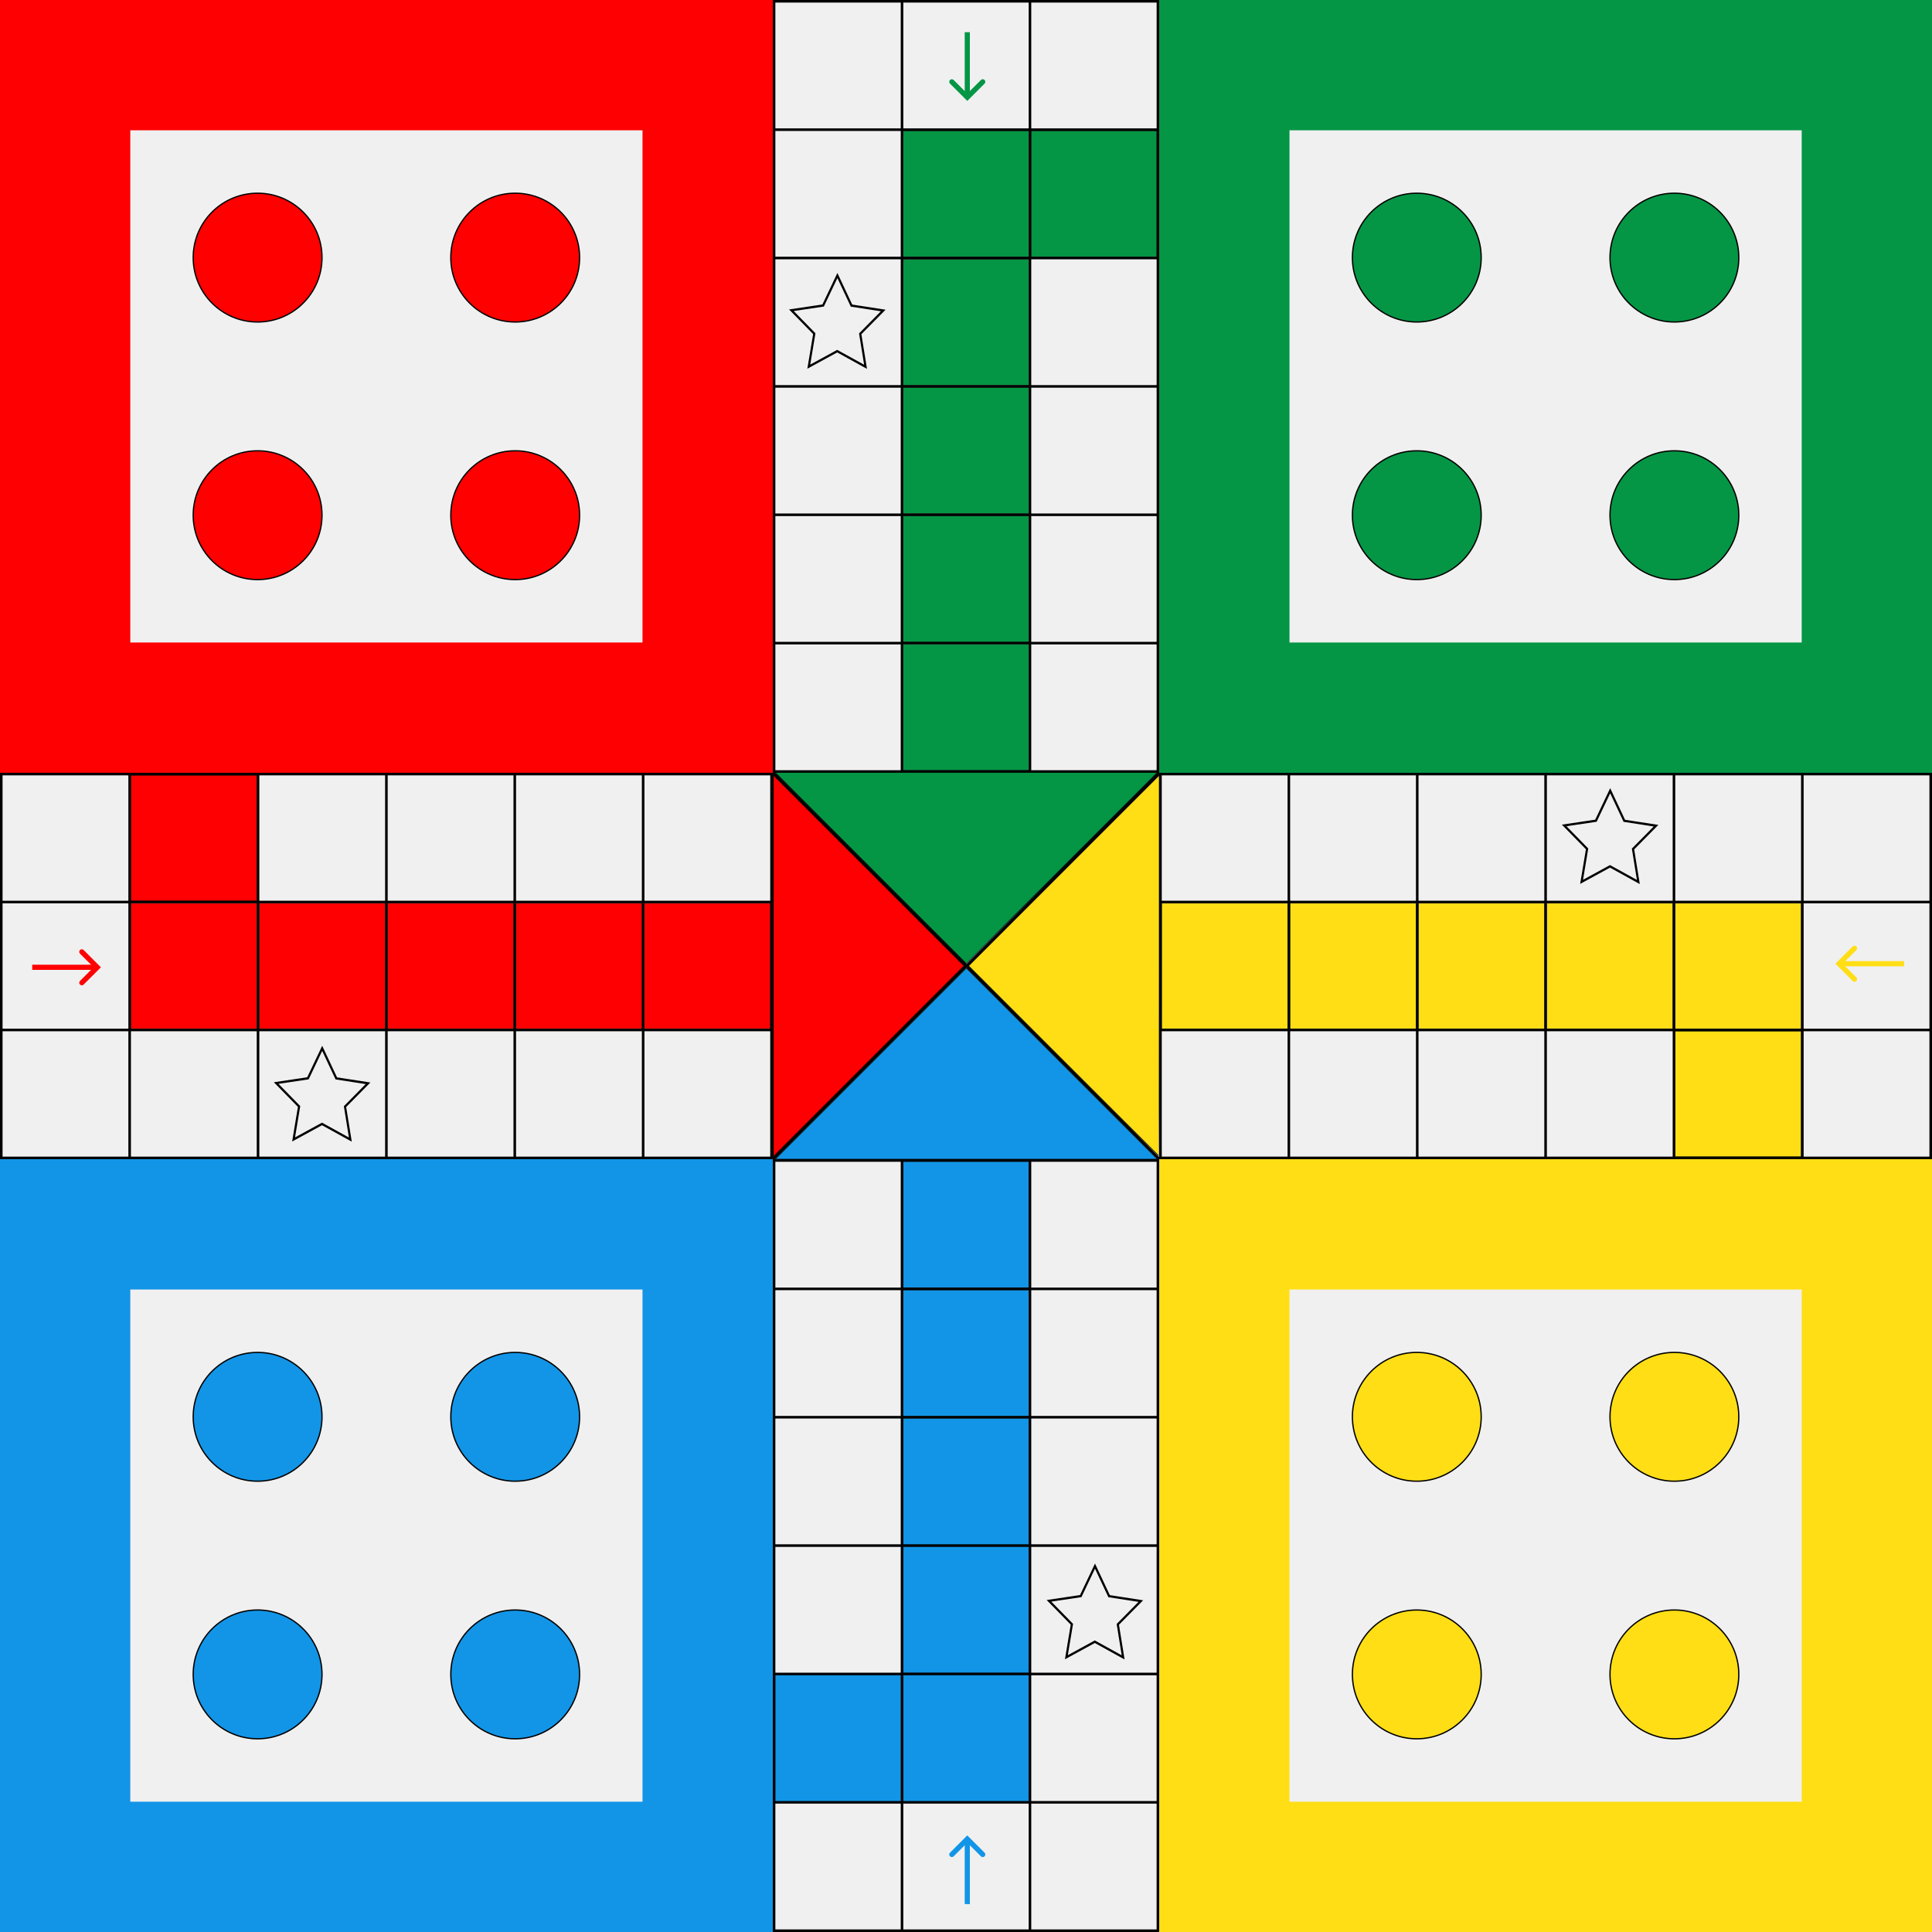
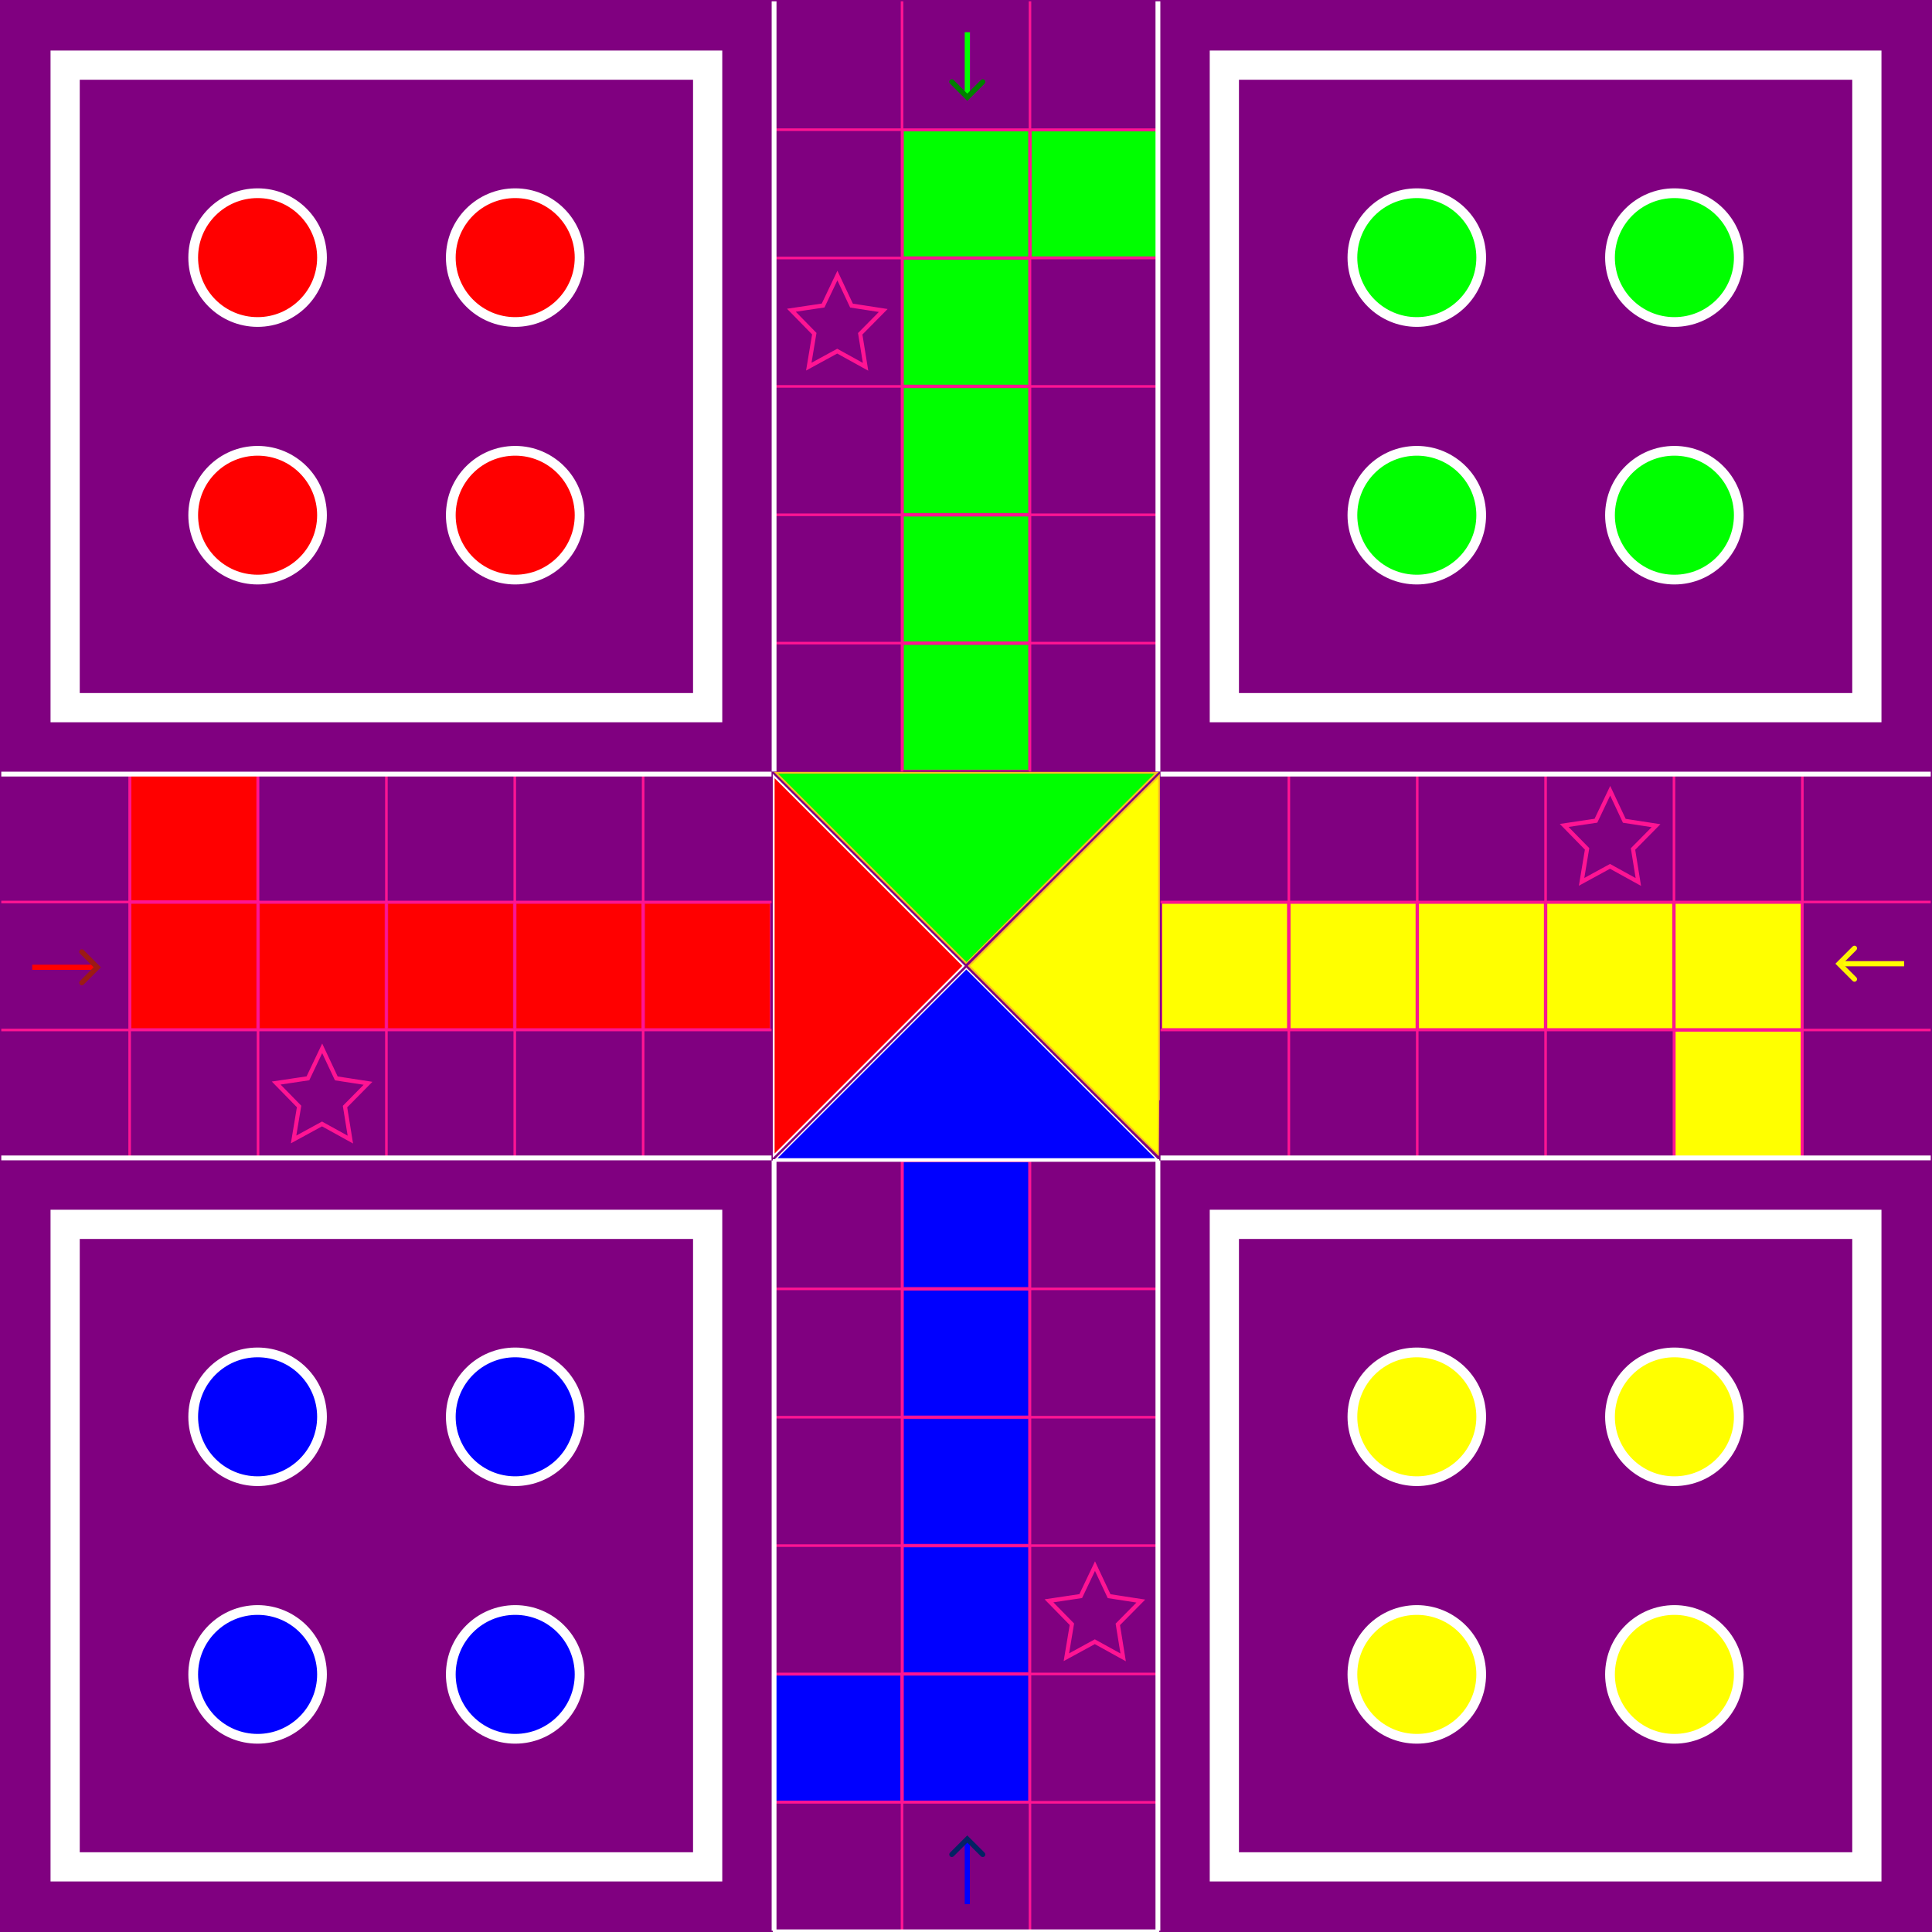
<svg xmlns="http://www.w3.org/2000/svg" viewBox="0 0 396.875 396.875" version="1.1" id="svg1">
  <defs id="defs1" />
  <g id="layer1">
-     <rect style="fill:none;stroke:#ff0002;stroke-width:26.764;stroke-dasharray:none;stroke-opacity:1" id="rect1" width="131.986" height="131.986" x="13.382" y="13.382" />
-     <circle style="fill:#ff0000;fill-opacity:1;stroke:#000000;stroke-width:0.265;stroke-dasharray:none;stroke-opacity:1" id="path6" cx="52.917" cy="52.917" r="13.229" />
-     <circle style="fill:#ff0000;fill-opacity:1;stroke:#000000;stroke-width:0.265;stroke-dasharray:none;stroke-opacity:1" id="circle6" cx="105.833" cy="105.833" r="13.229" />
-     <circle style="fill:#ff0000;fill-opacity:1;stroke:#000000;stroke-width:0.265;stroke-dasharray:none;stroke-opacity:1" id="circle7" cx="52.917" cy="105.833" r="13.229" />
-     <circle style="fill:#ff0000;fill-opacity:1;stroke:#000000;stroke-width:0.265;stroke-dasharray:none;stroke-opacity:1" id="circle8" cx="105.833" cy="52.917" r="13.229" />
-     <rect style="fill:none;stroke:#ffde15;stroke-width:26.764;stroke-dasharray:none;stroke-opacity:1" id="rect39" width="131.986" height="131.986" x="251.507" y="251.507" />
-     <circle style="fill:#ffde15;fill-opacity:1;stroke:#000000;stroke-width:0.265;stroke-dasharray:none;stroke-opacity:1" id="circle39" cx="291.042" cy="291.042" r="13.229" />
-     <circle style="fill:#ffde15;fill-opacity:1;stroke:#000000;stroke-width:0.265;stroke-dasharray:none;stroke-opacity:1" id="circle40" cx="343.958" cy="343.958" r="13.229" />
-     <circle style="fill:#ffde15;fill-opacity:1;stroke:#000000;stroke-width:0.265;stroke-dasharray:none;stroke-opacity:1" id="circle41" cx="291.042" cy="343.958" r="13.229" />
-     <circle style="fill:#ffde15;fill-opacity:1;stroke:#000000;stroke-width:0.265;stroke-dasharray:none;stroke-opacity:1" id="circle42" cx="343.958" cy="291.042" r="13.229" />
-     <rect style="fill:none;stroke:#1295e7;stroke-width:26.764;stroke-dasharray:none;stroke-opacity:1" id="rect42" width="131.986" height="131.986" x="13.382" y="251.507" />
-     <circle style="fill:#1295e7;fill-opacity:1;stroke:#000000;stroke-width:0.265;stroke-dasharray:none;stroke-opacity:1" id="circle43" cx="52.917" cy="291.042" r="13.229" />
-     <circle style="fill:#1295e7;fill-opacity:1;stroke:#000000;stroke-width:0.265;stroke-dasharray:none;stroke-opacity:1" id="circle44" cx="105.833" cy="343.958" r="13.229" />
-     <circle style="fill:#1295e7;fill-opacity:1;stroke:#000000;stroke-width:0.265;stroke-dasharray:none;stroke-opacity:1" id="circle45" cx="52.917" cy="343.958" r="13.229" />
-     <circle style="fill:#1295e7;fill-opacity:1;stroke:#000000;stroke-width:0.265;stroke-dasharray:none;stroke-opacity:1" id="circle46" cx="105.833" cy="291.042" r="13.229" />
-     <rect style="fill:none;stroke:#049645;stroke-width:26.764;stroke-dasharray:none;stroke-opacity:1" id="rect46" width="131.986" height="131.986" x="251.507" y="13.382" />
-     <circle style="fill:#049645;fill-opacity:1;stroke:#000000;stroke-width:0.265;stroke-dasharray:none;stroke-opacity:1" id="circle47" cx="291.042" cy="52.917" r="13.229" />
-     <circle style="fill:#049645;fill-opacity:1;stroke:#000000;stroke-width:0.265;stroke-dasharray:none;stroke-opacity:1" id="circle48" cx="343.958" cy="105.833" r="13.229" />
-     <circle style="fill:#049645;fill-opacity:1;stroke:#000000;stroke-width:0.265;stroke-dasharray:none;stroke-opacity:1" id="circle49" cx="291.042" cy="105.833" r="13.229" />
-     <circle style="fill:#049645;fill-opacity:1;stroke:#000000;stroke-width:0.265;stroke-dasharray:none;stroke-opacity:1" id="circle50" cx="343.958" cy="52.917" r="13.229" />
-     <path style="fill:#1295e7;fill-opacity:1;stroke:#000000;stroke-width:0.5;stroke-dasharray:none;stroke-opacity:1;paint-order:stroke fill markers" d="m 701.438,950.812 v -48.75 H 750 798.562 v 48.75 48.75 H 750 701.438 Z" id="path629" transform="scale(0.2645833)" />
-     <path style="fill:#1295e7;fill-opacity:1;stroke:#000000;stroke-width:0.5;stroke-dasharray:none;stroke-opacity:1;paint-order:stroke fill markers" d="m 701.438,1050.5 v -48.812 H 750 798.562 v 48.812 48.812 H 750 701.438 Z" id="path630" transform="scale(0.2645833)" />
-     <path style="fill:#1295e7;fill-opacity:1;stroke:#000000;stroke-width:0.5;stroke-dasharray:none;stroke-opacity:1;paint-order:stroke fill markers" d="m 701.438,1150.188 v -48.75 H 750 798.562 v 48.75 48.75 H 750 701.438 Z" id="path631" transform="scale(0.2645833)" />
-     <path style="fill:#1295e7;fill-opacity:1;stroke:#000000;stroke-width:0.5;stroke-dasharray:none;stroke-opacity:1;paint-order:stroke fill markers" d="m 701.438,1249.812 v -48.75 H 750 798.562 v 48.75 48.75 H 750 701.438 Z" id="path632" transform="scale(0.2645833)" />
-     <path style="fill:#1295e7;fill-opacity:1;stroke:#000000;stroke-width:0.5;stroke-dasharray:none;stroke-opacity:1;paint-order:stroke fill markers" d="m 701.438,1349.5 v -48.812 H 750 798.562 v 48.812 48.812 H 750 701.438 Z" id="path633" transform="scale(0.2645833)" />
-     <path style="fill:#1295e7;fill-opacity:1;stroke:#000000;stroke-width:0.5;stroke-dasharray:none;stroke-opacity:1;paint-order:stroke fill markers" d="m 602.062,1349.5 v -48.812 h 48.625 48.625 v 48.812 48.812 h -48.625 -48.625 z" id="path634" transform="scale(0.2645833)" />
-     <path style="fill:#ff0002;fill-opacity:1;stroke:#000000;stroke-width:0.5;stroke-dasharray:none;stroke-opacity:1;paint-order:stroke fill markers" d="m 500.438,750 v -48.562 h 48.75 48.75 V 750 798.562 h -48.75 -48.75 z" id="path635" transform="scale(0.2645833)" />
-     <path style="fill:#ff0002;fill-opacity:1;stroke:#000000;stroke-width:0.5;stroke-dasharray:none;stroke-opacity:1;paint-order:stroke fill markers" d="M 400.688,750 V 701.438 H 449.5 498.312 V 750 798.562 H 449.5 400.688 Z" id="path636" transform="scale(0.2645833)" />
-     <path style="fill:#ff0002;fill-opacity:1;stroke:#000000;stroke-width:0.5;stroke-dasharray:none;stroke-opacity:1;paint-order:stroke fill markers" d="m 301.062,750 v -48.562 h 48.75 48.75 V 750 798.562 h -48.75 -48.75 z" id="path637" transform="scale(0.2645833)" />
-     <path style="fill:#ff0002;fill-opacity:1;stroke:#000000;stroke-width:0.5;stroke-dasharray:none;stroke-opacity:1;paint-order:stroke fill markers" d="m 201.438,750 v -48.562 h 48.75 48.75 V 750 798.562 h -48.75 -48.75 z" id="path638" transform="scale(0.2645833)" />
-     <path style="fill:#ff0002;fill-opacity:1;stroke:#000000;stroke-width:0.5;stroke-dasharray:none;stroke-opacity:1;paint-order:stroke fill markers" d="M 101.688,750 V 701.438 H 150.5 199.312 V 750 798.562 H 150.5 101.688 Z" id="path639" transform="scale(0.2645833)" />
-     <path style="fill:#ffde15;fill-opacity:1;stroke:#000000;stroke-width:0.5;stroke-dasharray:none;stroke-opacity:1;paint-order:stroke fill markers" d="m 101.688,650.688 v -48.625 H 150.5 199.312 v 48.625 48.625 H 150.5 101.688 Z" id="path640" transform="scale(0.2645833)" />
-     <path style="fill:#ffde15;fill-opacity:1;stroke:#000000;stroke-width:0.5;stroke-dasharray:none;stroke-opacity:1;paint-order:stroke fill markers" d="m 902.062,750 v -48.562 h 48.75 48.75 V 750 798.562 h -48.75 -48.75 z" id="path641" transform="scale(0.2645833)" />
-     <path style="fill:#ffde15;fill-opacity:1;stroke:#000000;stroke-width:0.5;stroke-dasharray:none;stroke-opacity:1;paint-order:stroke fill markers" d="m 1001.688,750 v -48.562 h 48.812 48.812 V 750 798.562 H 1050.5 1001.688 Z" id="path642" transform="scale(0.2645833)" />
-     <path style="fill:#ffde15;fill-opacity:1;stroke:#000000;stroke-width:0.5;stroke-dasharray:none;stroke-opacity:1;paint-order:stroke fill markers" d="m 1101.438,750 v -48.562 h 48.75 48.75 V 750 798.562 h -48.75 -48.75 z" id="path643" transform="scale(0.2645833)" />
-     <path style="fill:#ffde15;fill-opacity:1;stroke:#000000;stroke-width:0.5;stroke-dasharray:none;stroke-opacity:1;paint-order:stroke fill markers" d="m 1201.062,750 v -48.562 h 48.75 48.75 V 750 798.562 h -48.75 -48.75 z" id="path644" transform="scale(0.2645833)" />
-     <path style="fill:#ffde15;fill-opacity:1;stroke:#000000;stroke-width:0.5;stroke-dasharray:none;stroke-opacity:1;paint-order:stroke fill markers" d="m 1300.688,750 v -48.562 h 48.812 48.812 V 750 798.562 H 1349.5 1300.688 Z" id="path645" transform="scale(0.2645833)" />
-     <path style="fill:#049645;fill-opacity:1;stroke:#000000;stroke-width:0.5;stroke-dasharray:none;stroke-opacity:1;paint-order:stroke fill markers" d="m 1300.688,849.312 v -48.625 h 48.812 48.812 v 48.625 48.625 H 1349.5 1300.688 Z" id="path646" transform="scale(0.2645833)" />
-     <path style="fill:#049645;fill-opacity:1;stroke:#000000;stroke-width:0.5;stroke-dasharray:none;stroke-opacity:1;paint-order:stroke fill markers" d="m 800.688,150.5 v -48.812 h 48.625 48.625 V 150.5 199.312 h -48.625 -48.625 z" id="path647" transform="scale(0.2645833)" />
-     <path style="fill:#049645;fill-opacity:1;stroke:#000000;stroke-width:0.5;stroke-dasharray:none;stroke-opacity:1;paint-order:stroke fill markers" d="M 701.438,150.5 V 101.688 H 750 798.562 V 150.5 199.312 H 750 701.438 Z" id="path648" transform="scale(0.2645833)" />
-     <path style="fill:#049645;fill-opacity:1;stroke:#000000;stroke-width:0.5;stroke-dasharray:none;stroke-opacity:1;paint-order:stroke fill markers" d="m 701.438,250.188 v -48.75 H 750 798.562 v 48.75 48.75 H 750 701.438 Z" id="path649" transform="scale(0.2645833)" />
-     <path style="fill:#049645;fill-opacity:1;stroke:#000000;stroke-width:0.5;stroke-dasharray:none;stroke-opacity:1;paint-order:stroke fill markers" d="m 701.438,349.812 v -48.75 H 750 798.562 v 48.75 48.75 H 750 701.438 Z" id="path651" transform="scale(0.2645833)" />
-     <path style="fill:#049645;fill-opacity:1;stroke:#000000;stroke-width:0.5;stroke-dasharray:none;stroke-opacity:1;paint-order:stroke fill markers" d="M 701.438,449.5 V 400.688 H 750 798.562 V 449.5 498.312 H 750 701.438 Z" id="path652" transform="scale(0.2645833)" />
-     <path style="fill:#049645;fill-opacity:1;stroke:#000000;stroke-width:0.5;stroke-dasharray:none;stroke-opacity:1;paint-order:stroke fill markers" d="m 701.438,549.188 v -48.75 H 750 798.562 v 48.75 48.75 H 750 701.438 Z" id="path653" transform="scale(0.2645833)" />
-     <path style="fill:#ffde15;fill-opacity:1;stroke:#000000;stroke-width:0.5;stroke-dasharray:none;stroke-opacity:1;paint-order:stroke fill markers" d="m 1300.688,849.312 v -48.625 h 48.812 48.812 v 48.625 48.625 H 1349.5 1300.688 Z" id="path654" transform="scale(0.2645833)" />
-     <path style="fill:#ff0002;fill-opacity:1;stroke:#000000;stroke-width:0.5;stroke-dasharray:none;stroke-opacity:1;paint-order:stroke fill markers" d="m 101.688,650.688 v -48.625 H 150.5 199.312 v 48.625 48.625 H 150.5 101.688 Z" id="path655" transform="scale(0.2645833)" />
+     <rect x="0" y="0" width="100%" height="100%" fill="#800080" />
+     <rect style="fill:none;stroke:#ffffff;stroke-width:6" width="131.986" height="131.986" x="13.382" y="13.382" />
+     <circle style="fill:#ff0000;stroke:#ffffff;stroke-width:2" cx="52.917" cy="52.917" r="13.229" />
+     <circle style="fill:#ff0000;stroke:#ffffff;stroke-width:2" cx="105.833" cy="105.833" r="13.229" />
+     <circle style="fill:#ff0000;stroke:#ffffff;stroke-width:2" cx="52.917" cy="105.833" r="13.229" />
+     <circle style="fill:#ff0000;stroke:#ffffff;stroke-width:2" cx="105.833" cy="52.917" r="13.229" />
+     <rect style="fill:none;stroke:#ffffff;stroke-width:6" width="131.986" height="131.986" x="251.507" y="251.507" />
+     <circle style="fill:#ffff00;stroke:#ffffff;stroke-width:2" cx="291.042" cy="291.042" r="13.229" />
+     <circle style="fill:#ffff00;stroke:#ffffff;stroke-width:2" cx="343.958" cy="343.958" r="13.229" />
+     <circle style="fill:#ffff00;stroke:#ffffff;stroke-width:2" cx="291.042" cy="343.958" r="13.229" />
+     <circle style="fill:#ffff00;stroke:#ffffff;stroke-width:2" cx="343.958" cy="291.042" r="13.229" />
+     <rect style="fill:none;stroke:#ffffff;stroke-width:6" width="131.986" height="131.986" x="13.382" y="251.507" />
+     <circle style="fill:#0000ff;stroke:#ffffff;stroke-width:2" cx="52.917" cy="291.042" r="13.229" />
+     <circle style="fill:#0000ff;stroke:#ffffff;stroke-width:2" cx="105.833" cy="343.958" r="13.229" />
+     <circle style="fill:#0000ff;stroke:#ffffff;stroke-width:2" cx="52.917" cy="343.958" r="13.229" />
+     <circle style="fill:#0000ff;stroke:#ffffff;stroke-width:2" cx="105.833" cy="291.042" r="13.229" />
+     <rect style="fill:none;stroke:#ffffff;stroke-width:6" width="131.986" height="131.986" x="251.507" y="13.382" />
+     <circle style="fill:#00ff00;stroke:#ffffff;stroke-width:2" cx="291.042" cy="52.917" r="13.229" />
+     <circle style="fill:#00ff00;stroke:#ffffff;stroke-width:2" cx="343.958" cy="105.833" r="13.229" />
+     <circle style="fill:#00ff00;stroke:#ffffff;stroke-width:2" cx="291.042" cy="105.833" r="13.229" />
+     <circle style="fill:#00ff00;stroke:#ffffff;stroke-width:2" cx="343.958" cy="52.917" r="13.229" />
+     <path style="fill:#0000ff;stroke:#ff1493;stroke-width:0.5" d="m 701.438,950.812 v -48.75 H 750 798.562 v 48.75 48.75 H 750 701.438 Z" transform="scale(0.2645833)" />
+     <path style="fill:#0000ff;stroke:#ff1493;stroke-width:0.5" d="m 701.438,1050.5 v -48.812 H 750 798.562 v 48.812 48.812 H 750 701.438 Z" transform="scale(0.2645833)" />
+     <path style="fill:#0000ff;stroke:#ff1493;stroke-width:0.5" d="m 701.438,1150.188 v -48.75 H 750 798.562 v 48.75 48.75 H 750 701.438 Z" transform="scale(0.2645833)" />
+     <path style="fill:#0000ff;stroke:#ff1493;stroke-width:0.5" d="m 701.438,1249.812 v -48.75 H 750 798.562 v 48.75 48.75 H 750 701.438 Z" transform="scale(0.2645833)" />
+     <path style="fill:#0000ff;stroke:#ff1493;stroke-width:0.5" d="m 701.438,1349.5 v -48.812 H 750 798.562 v 48.812 48.812 H 750 701.438 Z" transform="scale(0.2645833)" />
+     <path style="fill:#0000ff;stroke:#ff1493;stroke-width:0.5" d="m 602.062,1349.5 v -48.812 h 48.625 48.625 v 48.812 48.812 h -48.625 -48.625 z" transform="scale(0.2645833)" />
+     <path style="fill:#ff0000;stroke:#ff1493;stroke-width:0.5" d="m 500.438,750 v -48.562 h 48.75 48.75 V 750 798.562 h -48.75 -48.75 z" transform="scale(0.2645833)" />
+     <path style="fill:#ff0000;stroke:#ff1493;stroke-width:0.5" d="M 400.688,750 V 701.438 H 449.5 498.312 V 750 798.562 H 449.5 400.688 Z" transform="scale(0.2645833)" />
+     <path style="fill:#ff0000;stroke:#ff1493;stroke-width:0.5" d="m 301.062,750 v -48.562 h 48.75 48.75 V 750 798.562 h -48.75 -48.75 z" transform="scale(0.2645833)" />
+     <path style="fill:#ff0000;stroke:#ff1493;stroke-width:0.5" d="m 201.438,750 v -48.562 h 48.75 48.75 V 750 798.562 h -48.75 -48.75 z" transform="scale(0.2645833)" />
+     <path style="fill:#ff0000;stroke:#ff1493;stroke-width:0.5" d="M 101.688,750 V 701.438 H 150.5 199.312 V 750 798.562 H 150.5 101.688 Z" transform="scale(0.2645833)" />
+     <path style="fill:#ffff00;stroke:#ff1493;stroke-width:0.5" d="m 101.688,650.688 v -48.625 H 150.5 199.312 v 48.625 48.625 H 150.5 101.688 Z" transform="scale(0.2645833)" />
+     <path style="fill:#ffff00;stroke:#ff1493;stroke-width:0.5" d="m 902.062,750 v -48.562 h 48.75 48.75 V 750 798.562 h -48.75 -48.75 z" transform="scale(0.2645833)" />
+     <path style="fill:#ffff00;stroke:#ff1493;stroke-width:0.5" d="m 1001.688,750 v -48.562 h 48.812 48.812 V 750 798.562 H 1050.5 1001.688 Z" transform="scale(0.2645833)" />
+     <path style="fill:#ffff00;stroke:#ff1493;stroke-width:0.5" d="m 1101.438,750 v -48.562 h 48.75 48.75 V 750 798.562 h -48.75 -48.75 z" transform="scale(0.2645833)" />
+     <path style="fill:#ffff00;stroke:#ff1493;stroke-width:0.5" d="m 1201.062,750 v -48.562 h 48.75 48.75 V 750 798.562 h -48.75 -48.75 z" transform="scale(0.2645833)" />
+     <path style="fill:#ffff00;stroke:#ff1493;stroke-width:0.5" d="m 1300.688,750 v -48.562 h 48.812 48.812 V 750 798.562 H 1349.5 1300.688 Z" transform="scale(0.2645833)" />
+     <path style="fill:#ffffff;stroke:#ff1493;stroke-width:0.5" d="m 1300.688,849.312 v -48.625 h 48.812 48.812 v 48.625 48.625 H 1349.5 1300.688 Z" transform="scale(0.2645833)" />
+     <path style="fill:#00ff00;stroke:#ff1493;stroke-width:0.5" d="m 800.688,150.5 v -48.812 h 48.625 48.625 V 150.5 199.312 h -48.625 -48.625 z" transform="scale(0.2645833)" />
+     <path style="fill:#00ff00;stroke:#ff1493;stroke-width:0.5" d="M 701.438,150.5 V 101.688 H 750 798.562 V 150.5 199.312 H 750 701.438 Z" transform="scale(0.2645833)" />
+     <path style="fill:#00ff00;stroke:#ff1493;stroke-width:0.5" d="m 701.438,250.188 v -48.75 H 750 798.562 v 48.75 48.75 H 750 701.438 Z" transform="scale(0.2645833)" />
+     <path style="fill:#00ff00;stroke:#ff1493;stroke-width:0.5" d="m 701.438,349.812 v -48.75 H 750 798.562 v 48.75 48.75 H 750 701.438 Z" transform="scale(0.2645833)" />
+     <path style="fill:#00ff00;stroke:#ff1493;stroke-width:0.5" d="m 701.438,449.5 v -48.75 H 750 798.562 v 48.75 48.75 H 750 701.438 Z" transform="scale(0.2645833)" />
+     <path style="fill:#00ff00;stroke:#ff1493;stroke-width:0.5" d="M 701.438,549.188 V 500.438 H 750 798.562 V 549.188 597.938 H 750 701.438 Z" transform="scale(0.2645833)" />
+     <path style="fill:#00ff00;stroke:#ff1493;stroke-width:0.5" d="m 701.438,648.875 v -48.75 H 750 798.562 v 48.75 48.75 H 750 701.438 Z" transform="scale(0.2645833)" />
+     <path style="fill:#ffff00;stroke:#ff1493;stroke-width:0.5" d="m 1300.688,849.312 v -48.625 h 48.812 48.812 v 48.625 48.625 H 1349.5 1300.688 Z" transform="scale(0.2645833)" />
+     <path style="fill:#ff0000;stroke:#ff1493;stroke-width:0.5" d="m 101.688,650.688 v -48.625 H 150.5 199.312 v 48.625 48.625 H 150.5 101.688 Z" transform="scale(0.2645833)" />
+     <path style="fill:#0000ff;stroke:#ffffff;stroke-width:1" d="M 676.375,825.875 750.25,752 824.125,825.875 898,899.75 H 750.25 602.5 Z" transform="scale(0.2645833)" />
+     <path style="fill:#ff0000;stroke:#ffffff;stroke-width:1.414" d="M 600.687,749.887 V 602.456 l 73.715,73.715 73.715,73.715 -73.715,73.715 -73.715,73.715 z" transform="scale(0.2645833)" />
+     <path style="fill:#00ff00;stroke:#fbbf24;stroke-width:1.414" d="M 676.348,673.873 602.458,599.98 H 750.24 898.023 l -73.89,73.893 c -40.64,40.641 -73.891,73.893 -73.893,73.893 -0.001,0 -33.253,-33.252 -73.893,-73.893 z" transform="scale(0.2645833)" />
+     <path style="fill:#ffff00;stroke:#fbbf24;stroke-width:1.414" d="m 825.9,823.425 -73.537,-73.54 73.715,-73.715 73.715,-73.715 v 147.255 c 0,80.99 -0.08,147.255 -0.178,147.255 -0.098,0 -33.27,-33.093 -73.715,-73.54 z" transform="scale(0.2645833)" />
+     <g id="path669">
+       <path style="fill:#0000ff" d="m 198.174,378.045 v 13.1 h 1.057 v -13.1 z" />
+       <path style="fill:#032263;stroke-linecap:round" d="m 198.701,377.031 -3.549,3.549 a 0.529,0.529 0 0 0 0,0.748 0.529,0.529 0 0 0 0.748,0 l 2.801,-2.801 2.801,2.801 a 0.529,0.529 0 0 0 0.75,0 0.529,0.529 0 0 0 0,-0.748 z" />
+     </g>
+     <g id="path670">
+       <path style="fill:#00ff00" d="M 198.174,6.615 V 19.715 h 1.057 V 6.615 Z" />
+       <path style="fill:#008000;stroke-linecap:round" d="m 195.527,16.275 a 0.529,0.529 0 0 0 -0.375,0.156 0.529,0.529 0 0 0 0,0.748 l 3.549,3.549 3.551,-3.549 a 0.529,0.529 0 0 0 0,-0.748 0.529,0.529 0 0 0 -0.75,0 l -2.801,2.801 -2.801,-2.801 a 0.529,0.529 0 0 0 -0.373,-0.156 z" />
+     </g>
+     <g id="path671">
+       <path style="fill:#ff0000" d="m 6.615,198.174 v 1.057 H 19.715 v -1.057 z" />
+       <path style="fill:#9c1a15;stroke-linecap:round" d="m 16.805,194.998 a 0.529,0.529 0 0 0 -0.373,0.154 0.529,0.529 0 0 0 0,0.75 l 2.801,2.801 -2.801,2.801 a 0.529,0.529 0 0 0 0,0.748 0.529,0.529 0 0 0 0.748,0 l 3.549,-3.549 -3.549,-3.551 a 0.529,0.529 0 0 0 -0.375,-0.154 z" />
+     </g>
+     <g id="path672">
+       <path style="fill:#ffff00" d="m 378.045,197.439 v 1.059 h 13.1 v -1.059 z" />
+       <path style="fill:#fff200;stroke-linecap:round" d="m 380.58,194.42 -3.549,3.549 3.549,3.549 a 0.529,0.529 0 0 0 0.748,0 0.529,0.529 0 0 0 0,-0.748 l -2.801,-2.801 2.801,-2.801 a 0.529,0.529 0 0 0 0,-0.748 0.529,0.529 0 0 0 -0.748,0 z" />
+     </g>
+     <path style="fill:none;stroke:#ff1493;stroke-width:2" d="m -100.542,59.796 -13.632,-7.771 -14.13,6.824 3.178,-15.366 -10.857,-11.33 15.596,-1.726 7.42,-13.826 6.461,14.3 15.443,2.785 -11.603,10.563 z" transform="matrix(0.4195662,-0.01382267,0.0132423,0.4379544,272.1124,312.8825)" />
+     <path style="fill:none;stroke:#ff1493;stroke-width:2" d="m -100.542,59.796 -13.632,-7.771 -14.13,6.824 3.178,-15.366 -10.857,-11.33 15.596,-1.726 7.42,-13.826 6.461,14.3 15.443,2.785 -11.603,10.563 z" transform="matrix(0.4195662,-0.01382267,0.0132423,0.4379544,219.1957,47.76998)" />
+     <path style="fill:none;stroke:#ff1493;stroke-width:2" d="m -100.542,59.796 -13.632,-7.771 -14.13,6.824 3.178,-15.366 -10.857,-11.33 15.596,-1.726 7.42,-13.826 6.461,14.3 15.443,2.785 -11.603,10.563 z" transform="matrix(0.4195662,-0.01382267,0.0132423,0.4379544,377.9457,153.6033)" />
+     <path style="fill:none;stroke:#ff1493;stroke-width:2" d="m -100.542,59.796 -13.632,-7.771 -14.13,6.824 3.178,-15.366 -10.857,-11.33 15.596,-1.726 7.42,-13.826 6.461,14.3 15.443,2.785 -11.603,10.563 z" transform="matrix(0.4195662,-0.01382267,0.0132423,0.4379544,113.3624,206.52)" />
+     <g transform="matrix(0,0.9966765,-0.9933543,0,237.8603,238.3887)">
+       <path style="fill:none;stroke:#ff1493;stroke-width:0.529" d="M 26.458,0 V 79.375" />
+       <path style="fill:none;stroke:#ff1493;stroke-width:0.529" d="M 52.917,0 V 79.375" />
+       <path style="fill:none;stroke:#ff1493;stroke-width:0.529" d="M 79.375,0 V 79.375" />
+       <path style="fill:none;stroke:#ff1493;stroke-width:0.529" d="M 105.833,0 V 79.375" />
+       <path style="fill:none;stroke:#ff1493;stroke-width:0.529" d="M 132.292,0 V 79.375" />
+       <path style="fill:#ff1493;stroke:#ff1493;stroke-width:0.529" d="M 0,26.458 H 158.75" />
+       <path style="fill:#ff1493;stroke:#ff1493;stroke-width:0.529" d="M 0,52.917 H 158.75" />
+       <path style="fill:none;stroke:#ffffff;stroke-width:1" d="M 0,0 H 158.75" />
+       <path style="fill:none;stroke:#ffffff;stroke-width:1" d="M 0,79.375 H 158.75" />
+     </g>
+     <g transform="rotate(180 198.4375 198.4375) matrix(0,0.9966765,-0.9933543,0,237.8603,238.3887)">
+       <path style="fill:none;stroke:#ff1493;stroke-width:0.529" d="M 26.458,0 V 79.375" />
+       <path style="fill:none;stroke:#ff1493;stroke-width:0.529" d="M 52.917,0 V 79.375" />
+       <path style="fill:none;stroke:#ff1493;stroke-width:0.529" d="M 79.375,0 V 79.375" />
+       <path style="fill:none;stroke:#ff1493;stroke-width:0.529" d="M 105.833,0 V 79.375" />
+       <path style="fill:none;stroke:#ff1493;stroke-width:0.529" d="M 132.292,0 V 79.375" />
+       <path style="fill:#ff1493;stroke:#ff1493;stroke-width:0.529" d="M 0,26.458 H 158.75" />
+       <path style="fill:#ff1493;stroke:#ff1493;stroke-width:0.529" d="M 0,52.917 H 158.75" />
+       <path style="fill:none;stroke:#ffffff;stroke-width:1" d="M 0,0 H 158.75" />
+       <path style="fill:none;stroke:#ffffff;stroke-width:1" d="M 0,79.375 H 158.75" />
+     </g>
+     <g transform="rotate(90 198.4375 198.4375) matrix(0,0.9966765,-0.9933543,0,237.8603,238.3887)">
+       <path style="fill:none;stroke:#ff1493;stroke-width:0.529" d="M 26.458,0 V 79.375" />
+       <path style="fill:none;stroke:#ff1493;stroke-width:0.529" d="M 52.917,0 V 79.375" />
+       <path style="fill:none;stroke:#ff1493;stroke-width:0.529" d="M 79.375,0 V 79.375" />
+       <path style="fill:none;stroke:#ff1493;stroke-width:0.529" d="M 105.833,0 V 79.375" />
+       <path style="fill:none;stroke:#ff1493;stroke-width:0.529" d="M 132.292,0 V 79.375" />
+       <path style="fill:#ff1493;stroke:#ff1493;stroke-width:0.529" d="M 0,26.458 H 158.75" />
+       <path style="fill:#ff1493;stroke:#ff1493;stroke-width:0.529" d="M 0,52.917 H 158.75" />
+       <path style="fill:none;stroke:#ffffff;stroke-width:1" d="M 0,0 H 158.75" />
+       <path style="fill:none;stroke:#ffffff;stroke-width:1" d="M 0,79.375 H 158.75" />
+     </g>
+     <g transform="rotate(270 198.4375 198.4375) matrix(0,0.9966765,-0.9933543,0,237.8603,238.3887)">
+       <path style="fill:none;stroke:#ff1493;stroke-width:0.529" d="M 26.458,0 V 79.375" />
+       <path style="fill:none;stroke:#ff1493;stroke-width:0.529" d="M 52.917,0 V 79.375" />
+       <path style="fill:none;stroke:#ff1493;stroke-width:0.529" d="M 79.375,0 V 79.375" />
+       <path style="fill:none;stroke:#ff1493;stroke-width:0.529" d="M 105.833,0 V 79.375" />
+       <path style="fill:none;stroke:#ff1493;stroke-width:0.529" d="M 132.292,0 V 79.375" />
+       <path style="fill:#ff1493;stroke:#ff1493;stroke-width:0.529" d="M 0,26.458 H 158.75" />
+       <path style="fill:#ff1493;stroke:#ff1493;stroke-width:0.529" d="M 0,52.917 H 158.75" />
+       <path style="fill:none;stroke:#ffffff;stroke-width:1" d="M 0,0 H 158.75" />
+       <path style="fill:none;stroke:#ffffff;stroke-width:1" d="M 0,79.375 H 158.75" />
+     </g>
+     <rect x="238.389" y="-237.86" width="158.222" height="78.847" style="fill:none;stroke:#ffffff;stroke-width:0.527" transform="rotate(90)" />
  </g>
-   <g id="g516" transform="matrix(0.9966777,0,0,0.9933555,-127.2303,635.1738)">
-     <g transform="translate(127.919,-479.346)" id="g515">
-       <g id="g500">
-         <path style="fill:none;stroke:#000000;stroke-width:0.529" d="M 26.458,0 V 79.375" id="path496" />
-         <path style="fill:none;stroke:#000000;stroke-width:0.529" d="M 52.917,0 V 79.375" id="path497" />
-         <path style="fill:none;stroke:#000000;stroke-width:0.529" d="M 79.375,0 V 79.375" id="path498" />
-         <path style="fill:none;stroke:#000000;stroke-width:0.529" d="M 105.833,0 V 79.375" id="path499" />
-         <path style="fill:none;stroke:#000000;stroke-width:0.529" d="M 132.292,0 V 79.375" id="path500" />
-       </g>
-       <g id="g502">
-         <path style="fill:none;stroke:#000000;stroke-width:0.529" d="M 0,26.458 H 158.75" id="path501" />
-         <path style="fill:none;stroke:#000000;stroke-width:0.529" d="M 0,52.917 H 158.75" id="path502" />
-       </g>
-       <g id="g514">
-         <path style="fill:none;stroke:#000000;stroke-width:0" d="M 0,5.292 H 158.75" id="path503" />
-         <path style="fill:none;stroke:#000000;stroke-width:0" d="M 0,10.583 H 158.75" id="path504" />
-         <path style="fill:none;stroke:#000000;stroke-width:0" d="M 0,15.875 H 158.75" id="path505" />
-         <path style="fill:none;stroke:#000000;stroke-width:0" d="M 0,21.167 H 158.75" id="path506" />
-         <path style="fill:none;stroke:#000000;stroke-width:0" d="M 0,31.75 H 158.75" id="path507" />
-         <path style="fill:none;stroke:#000000;stroke-width:0" d="M 0,37.042 H 158.75" id="path508" />
-         <path style="fill:none;stroke:#000000;stroke-width:0" d="M 0,42.333 H 158.75" id="path509" />
-         <path style="fill:none;stroke:#000000;stroke-width:0" d="M 0,47.625 H 158.75" id="path510" />
-         <path style="fill:none;stroke:#000000;stroke-width:0" d="M 0,58.208 H 158.75" id="path511" />
-         <path style="fill:none;stroke:#000000;stroke-width:0" d="M 0,63.5 H 158.75" id="path512" />
-         <path style="fill:none;stroke:#000000;stroke-width:0" d="M 0,68.792 H 158.75" id="path513" />
-         <path style="fill:none;stroke:#000000;stroke-width:0" d="M 0,74.083 H 158.75" id="path514" />
-       </g>
-       <rect x="0" y="0" width="158.75" height="79.375" style="fill:none;stroke:#000000;stroke-width:0.529" id="rect514" />
-     </g>
-   </g>
-   <g id="g536" transform="matrix(0.9966777,0,0,0.9933555,110.8947,635.1738)">
-     <g transform="translate(127.919,-479.346)" id="g535">
-       <g id="g520">
-         <path style="fill:none;stroke:#000000;stroke-width:0.529" d="M 26.458,0 V 79.375" id="path516" />
-         <path style="fill:none;stroke:#000000;stroke-width:0.529" d="M 52.917,0 V 79.375" id="path517" />
-         <path style="fill:none;stroke:#000000;stroke-width:0.529" d="M 79.375,0 V 79.375" id="path518" />
-         <path style="fill:none;stroke:#000000;stroke-width:0.529" d="M 105.833,0 V 79.375" id="path519" />
-         <path style="fill:none;stroke:#000000;stroke-width:0.529" d="M 132.292,0 V 79.375" id="path520" />
-       </g>
-       <g id="g522">
-         <path style="fill:none;stroke:#000000;stroke-width:0.529" d="M 0,26.458 H 158.75" id="path521" />
-         <path style="fill:none;stroke:#000000;stroke-width:0.529" d="M 0,52.917 H 158.75" id="path522" />
-       </g>
-       <g id="g534">
-         <path style="fill:none;stroke:#000000;stroke-width:0" d="M 0,5.292 H 158.75" id="path523" />
-         <path style="fill:none;stroke:#000000;stroke-width:0" d="M 0,10.583 H 158.75" id="path524" />
-         <path style="fill:none;stroke:#000000;stroke-width:0" d="M 0,15.875 H 158.75" id="path525" />
-         <path style="fill:none;stroke:#000000;stroke-width:0" d="M 0,21.167 H 158.75" id="path526" />
-         <path style="fill:none;stroke:#000000;stroke-width:0" d="M 0,31.75 H 158.75" id="path527" />
-         <path style="fill:none;stroke:#000000;stroke-width:0" d="M 0,37.042 H 158.75" id="path528" />
-         <path style="fill:none;stroke:#000000;stroke-width:0" d="M 0,42.333 H 158.75" id="path529" />
-         <path style="fill:none;stroke:#000000;stroke-width:0" d="M 0,47.625 H 158.75" id="path530" />
-         <path style="fill:none;stroke:#000000;stroke-width:0" d="M 0,58.208 H 158.75" id="path531" />
-         <path style="fill:none;stroke:#000000;stroke-width:0" d="M 0,63.5 H 158.75" id="path532" />
-         <path style="fill:none;stroke:#000000;stroke-width:0" d="M 0,68.792 H 158.75" id="path533" />
-         <path style="fill:none;stroke:#000000;stroke-width:0" d="M 0,74.083 H 158.75" id="path534" />
-       </g>
-       <rect x="0" y="0" width="158.75" height="79.375" style="fill:none;stroke:#000000;stroke-width:0.529" id="rect534" />
-     </g>
-   </g>
-   <g id="g556" transform="matrix(0,0.9966777,-0.9933555,0,-238.3005,-127.2303)">
-     <g transform="translate(127.919,-479.346)" id="g555">
-       <g id="g540">
-         <path style="fill:none;stroke:#000000;stroke-width:0.529" d="M 26.458,0 V 79.375" id="path536" />
-         <path style="fill:none;stroke:#000000;stroke-width:0.529" d="M 52.917,0 V 79.375" id="path537" />
-         <path style="fill:none;stroke:#000000;stroke-width:0.529" d="M 79.375,0 V 79.375" id="path538" />
-         <path style="fill:none;stroke:#000000;stroke-width:0.529" d="M 105.833,0 V 79.375" id="path539" />
-         <path style="fill:none;stroke:#000000;stroke-width:0.529" d="M 132.292,0 V 79.375" id="path540" />
-       </g>
-       <g id="g542">
-         <path style="fill:none;stroke:#000000;stroke-width:0.529" d="M 0,26.458 H 158.75" id="path541" />
-         <path style="fill:none;stroke:#000000;stroke-width:0.529" d="M 0,52.917 H 158.75" id="path542" />
-       </g>
-       <g id="g554">
-         <path style="fill:none;stroke:#000000;stroke-width:0" d="M 0,5.292 H 158.75" id="path543" />
-         <path style="fill:none;stroke:#000000;stroke-width:0" d="M 0,10.583 H 158.75" id="path544" />
-         <path style="fill:none;stroke:#000000;stroke-width:0" d="M 0,15.875 H 158.75" id="path545" />
-         <path style="fill:none;stroke:#000000;stroke-width:0" d="M 0,21.167 H 158.75" id="path546" />
-         <path style="fill:none;stroke:#000000;stroke-width:0" d="M 0,31.75 H 158.75" id="path547" />
-         <path style="fill:none;stroke:#000000;stroke-width:0" d="M 0,37.042 H 158.75" id="path548" />
-         <path style="fill:none;stroke:#000000;stroke-width:0" d="M 0,42.333 H 158.75" id="path549" />
-         <path style="fill:none;stroke:#000000;stroke-width:0" d="M 0,47.625 H 158.75" id="path550" />
-         <path style="fill:none;stroke:#000000;stroke-width:0" d="M 0,58.208 H 158.75" id="path551" />
-         <path style="fill:none;stroke:#000000;stroke-width:0" d="M 0,63.5 H 158.75" id="path552" />
-         <path style="fill:none;stroke:#000000;stroke-width:0" d="M 0,68.792 H 158.75" id="path553" />
-         <path style="fill:none;stroke:#000000;stroke-width:0" d="M 0,74.083 H 158.75" id="path554" />
-       </g>
-       <rect x="0" y="0" width="158.75" height="79.375" style="fill:none;stroke:#000000;stroke-width:0.529" id="rect554" />
-     </g>
-   </g>
-   <g id="g560" transform="matrix(0,0.9966765,-0.9933543,0,237.8603,238.3887)">
-     <path style="fill:none;stroke:#000000;stroke-width:0.529" d="M 26.458,0 V 79.375" id="path556" />
-     <path style="fill:none;stroke:#000000;stroke-width:0.529" d="M 52.917,0 V 79.375" id="path557" />
-     <path style="fill:none;stroke:#000000;stroke-width:0.529" d="M 79.375,0 V 79.375" id="path558" />
-     <path style="fill:none;stroke:#000000;stroke-width:0.529" d="M 105.833,0 V 79.375" id="path559" />
-     <path style="fill:none;stroke:#000000;stroke-width:0.529" d="M 132.292,0 V 79.375" id="path560" />
-   </g>
-   <g id="g562" transform="matrix(0,0.9966765,-0.9933543,0,237.8603,238.3887)" style="fill:#1295e7;fill-opacity:1">
-     <path style="fill:#1295e7;stroke:#000000;stroke-width:0.529;fill-opacity:1" d="M 0,26.458 H 158.75" id="path561" />
-     <path style="fill:#1295e7;stroke:#000000;stroke-width:0.529;fill-opacity:1" d="M 0,52.917 H 158.75" id="path562" />
-   </g>
-   <path style="fill:#ffde15;stroke:#000000;stroke-width:0;fill-opacity:1" d="M 232.604,238.389 V 396.611" id="path563" />
-   <path style="fill:#ffde15;stroke:#000000;stroke-width:0;fill-opacity:1" d="M 227.347,238.389 V 396.611" id="path564" />
-   <path style="fill:#ffde15;stroke:#000000;stroke-width:0;fill-opacity:1" d="M 222.091,238.389 V 396.611" id="path565" />
-   <path style="fill:#ffde15;stroke:#000000;stroke-width:0;fill-opacity:1" d="M 216.834,238.389 V 396.611" id="path566" />
-   <path style="fill:#ffde15;stroke:#000000;stroke-width:0;fill-opacity:1" d="M 206.321,238.389 V 396.611" id="path567" />
-   <path style="fill:#ffde15;stroke:#000000;stroke-width:0;fill-opacity:1" d="M 201.065,238.389 V 396.611" id="path568" />
-   <path style="fill:#1295e7;stroke:#000000;stroke-width:0;fill-opacity:1" d="M 195.808,238.389 V 396.611" id="path569" />
-   <path style="fill:#ffde15;stroke:#000000;stroke-width:0;fill-opacity:1" d="M 190.552,238.389 V 396.611" id="path570" />
-   <path style="fill:#ffde15;stroke:#000000;stroke-width:0;fill-opacity:1" d="M 180.039,238.389 V 396.611" id="path571" />
-   <path style="fill:#ffde15;stroke:#000000;stroke-width:0;fill-opacity:1" d="M 174.782,238.389 V 396.611" id="path572" />
-   <path style="fill:#ffde15;stroke:#000000;stroke-width:0;fill-opacity:1" d="M 169.526,238.389 V 396.611" id="path573" />
-   <path style="fill:#ffde15;stroke:#000000;stroke-width:0;fill-opacity:1" d="M 164.269,238.389 V 396.611" id="path574" />
-   <rect x="238.389" y="-237.86" width="158.222" height="78.847" style="fill:none;stroke:#000000;stroke-width:0.527" id="rect574" transform="rotate(90)" />
-   <path style="fill:none;fill-opacity:1;stroke:none;stroke-width:0;stroke-dasharray:none;stroke-opacity:1" d="m 701.627,950.882 v -48.79 h 48.437 48.437 v 48.79 48.79 H 750.064 701.627 Z" id="path585" transform="scale(0.2645833)" />
-   <path style="fill:#1295e7;fill-opacity:1;stroke:#000000;stroke-width:0.5;stroke-dasharray:none;stroke-opacity:1;paint-order:stroke fill markers" d="m 701.438,950.812 v -48.75 H 750 798.562 v 48.75 48.75 H 750 701.438 Z" id="path656" transform="scale(0.2645833)" />
-   <path style="fill:#1295e7;fill-opacity:1;stroke:#000000;stroke-width:0.5;stroke-dasharray:none;stroke-opacity:1;paint-order:stroke fill markers" d="m 701.438,950.812 v -48.75 H 750 798.562 v 48.75 48.75 H 750 701.438 Z" id="path657" transform="scale(0.2645833)" />
-   <path style="fill:#1295e7;fill-opacity:1;stroke:#000000;stroke-width:0.5;stroke-dasharray:none;stroke-opacity:1;paint-order:stroke fill markers" d="m 701.438,1150.188 v -48.75 H 750 798.562 v 48.75 48.75 H 750 701.438 Z" id="path658" transform="scale(0.2645833)" />
-   <path style="fill:#1295e7;fill-opacity:1;stroke:#000000;stroke-width:0.5;stroke-dasharray:none;stroke-opacity:1;paint-order:stroke fill markers" d="m 701.438,1249.812 v -48.75 H 750 798.562 v 48.75 48.75 H 750 701.438 Z" id="path659" transform="scale(0.2645833)" />
-   <path style="fill:#1295e7;fill-opacity:1;stroke:#000000;stroke-width:0.5;stroke-dasharray:none;stroke-opacity:1;paint-order:stroke fill markers" d="m 701.438,1349.5 v -48.812 H 750 798.562 v 48.812 48.812 H 750 701.438 Z" id="path660" transform="scale(0.2645833)" />
-   <path style="fill:#1295e7;fill-opacity:1;stroke:#000000;stroke-width:0.5;stroke-dasharray:none;stroke-opacity:1;paint-order:stroke fill markers" d="m 602.062,1349.5 v -48.812 h 48.625 48.625 v 48.812 48.812 h -48.625 -48.625 z" id="path661" transform="scale(0.2645833)" />
-   <path style="fill:#1295e7;fill-opacity:1;stroke:#000000;stroke-width:0.529;stroke-dasharray:none;stroke-opacity:1;paint-order:stroke fill markers" d="m 158.775,158.709 79.375,79.375 z" id="path663" />
-   <path style="fill:#1295e7;fill-opacity:1;stroke:#000000;stroke-width:0.529;stroke-dasharray:none;stroke-opacity:1;paint-order:stroke fill markers" d="m 238.141,158.774 -79.375,79.375 z" id="path664" />
-   <path style="fill:#1295e7;fill-opacity:1;stroke:#000000;stroke-width:1;stroke-dasharray:none;stroke-opacity:1;paint-order:stroke fill markers" d="M 676.375,825.875 750.25,752 824.125,825.875 898,899.75 H 750.25 602.5 Z" id="path665" transform="scale(0.2645833)" />
-   <path style="fill:#ff0002;fill-opacity:1;stroke:#000000;stroke-width:1.414;stroke-dasharray:none;stroke-opacity:1;paint-order:stroke fill markers" d="M 600.687,749.887 V 602.456 l 73.715,73.715 73.715,73.715 -73.715,73.715 -73.715,73.715 z" id="path666" transform="scale(0.2645833)" />
-   <path style="fill:#049645;fill-opacity:1;stroke:#000000;stroke-width:1.414;stroke-dasharray:none;stroke-opacity:1;paint-order:stroke fill markers" d="M 676.348,673.873 602.458,599.98 H 750.24 898.023 l -73.89,73.893 c -40.64,40.641 -73.891,73.893 -73.893,73.893 -0.001,0 -33.253,-33.252 -73.893,-73.893 z" id="path667" transform="scale(0.2645833)" />
-   <path style="fill:#ffde15;fill-opacity:1;stroke:#000000;stroke-width:1.414;stroke-dasharray:none;stroke-opacity:1;paint-order:stroke fill markers" d="m 825.9,823.425 -73.537,-73.54 73.715,-73.715 73.715,-73.715 v 147.255 c 0,80.99 -0.08,147.255 -0.178,147.255 -0.098,0 -33.27,-33.093 -73.715,-73.54 z" id="path668" transform="scale(0.2645833)" />
-   <g id="path669">
-     <path style="color:#000000;fill:#1295e7;-inkscape-stroke:none;paint-order:stroke fill markers" d="m 198.174,378.045 v 13.1 h 1.057 v -13.1 z" id="path14" />
-     <path style="color:#000000;fill:#1295e7;-inkscape-stroke:none;paint-order:stroke fill markers" d="m 198.702,378.044 v 13.101 z" id="path15" />
-     <g id="g13">
-       <path style="color:#000000;fill:#1295e7;stroke-linecap:round;-inkscape-stroke:none" d="m 198.701,377.031 -3.549,3.549 a 0.529,0.529 0 0 0 0,0.748 0.529,0.529 0 0 0 0.748,0 l 2.801,-2.801 2.801,2.801 a 0.529,0.529 0 0 0 0.75,0 0.529,0.529 0 0 0 0,-0.748 z" id="path13" />
-     </g>
-   </g>
-   <g id="path670">
-     <path style="color:#000000;fill:#049645;-inkscape-stroke:none;paint-order:stroke fill markers" d="M 198.174,6.615 V 19.715 h 1.057 V 6.615 Z" id="path8" />
-     <path style="color:#000000;fill:#049645;-inkscape-stroke:none;paint-order:stroke fill markers" d="M 198.702,19.715 V 6.615 Z" id="path9" />
-     <g id="g6">
-       <path style="color:#000000;fill:#049645;stroke-linecap:round;-inkscape-stroke:none" d="m 195.527,16.275 a 0.529,0.529 0 0 0 -0.375,0.156 0.529,0.529 0 0 0 0,0.748 l 3.549,3.549 3.551,-3.549 a 0.529,0.529 0 0 0 0,-0.748 0.529,0.529 0 0 0 -0.75,0 l -2.801,2.801 -2.801,-2.801 a 0.529,0.529 0 0 0 -0.373,-0.156 z" id="path7" />
-     </g>
-   </g>
-   <g id="path671">
-     <path style="color:#000000;fill:#ff0002;-inkscape-stroke:none;paint-order:stroke fill markers" d="m 6.615,198.174 v 1.057 H 19.715 v -1.057 z" id="path4" />
-     <path style="color:#000000;fill:#ff0002;-inkscape-stroke:none;paint-order:stroke fill markers" d="M 19.715,198.702 H 6.615 Z" id="path5" />
-     <g id="g2">
-       <path style="color:#000000;fill:#ff0002;stroke-linecap:round;-inkscape-stroke:none" d="m 16.805,194.998 a 0.529,0.529 0 0 0 -0.373,0.154 0.529,0.529 0 0 0 0,0.75 l 2.801,2.801 -2.801,2.801 a 0.529,0.529 0 0 0 0,0.748 0.529,0.529 0 0 0 0.748,0 l 3.549,-3.549 -3.549,-3.551 a 0.529,0.529 0 0 0 -0.375,-0.154 z" id="path3" />
-     </g>
-   </g>
-   <g id="path672">
-     <path style="color:#000000;fill:#ffde15;-inkscape-stroke:none;paint-order:stroke fill markers" d="m 378.045,197.439 v 1.059 h 13.1 v -1.059 z" id="path11" />
-     <path style="color:#000000;fill:#ff0002;-inkscape-stroke:none;paint-order:stroke fill markers" d="m 378.044,197.969 h 13.101 z" id="path12" />
-     <g id="g10">
-       <path style="color:#000000;fill:#ffde15;stroke-linecap:round;-inkscape-stroke:none" d="m 380.58,194.42 -3.549,3.549 3.549,3.549 a 0.529,0.529 0 0 0 0.748,0 0.529,0.529 0 0 0 0,-0.748 l -2.801,-2.801 2.801,-2.801 a 0.529,0.529 0 0 0 0,-0.748 0.529,0.529 0 0 0 -0.748,0 z" id="path10" />
-     </g>
-   </g>
-   <path style="fill:none;fill-opacity:1;stroke:#000000;stroke-width:1.058;stroke-dasharray:none;stroke-opacity:1;paint-order:stroke fill markers" id="path673" d="m -100.542,59.796 -13.632,-7.771 -14.13,6.824 3.178,-15.366 -10.857,-11.33 15.596,-1.726 7.42,-13.826 6.461,14.3 15.443,2.785 -11.603,10.563 z" transform="matrix(0.4195662,-0.01382267,0.0132423,0.4379544,272.1124,312.8825)" />
-   <path style="fill:none;fill-opacity:1;stroke:#000000;stroke-width:1.058;stroke-dasharray:none;stroke-opacity:1;paint-order:stroke fill markers" id="path674" d="m -100.542,59.796 -13.632,-7.771 -14.13,6.824 3.178,-15.366 -10.857,-11.33 15.596,-1.726 7.42,-13.826 6.461,14.3 15.443,2.785 -11.603,10.563 z" transform="matrix(0.4195662,-0.01382267,0.0132423,0.4379544,219.1957,47.76998)" />
-   <path style="fill:none;fill-opacity:1;stroke:#000000;stroke-width:1.058;stroke-dasharray:none;stroke-opacity:1;paint-order:stroke fill markers" id="path675" d="m -100.542,59.796 -13.632,-7.771 -14.13,6.824 3.178,-15.366 -10.857,-11.33 15.596,-1.726 7.42,-13.826 6.461,14.3 15.443,2.785 -11.603,10.563 z" transform="matrix(0.4195662,-0.01382267,0.0132423,0.4379544,377.9457,153.6033)" />
-   <path style="fill:none;fill-opacity:1;stroke:#000000;stroke-width:1.058;stroke-dasharray:none;stroke-opacity:1;paint-order:stroke fill markers" id="path676" d="m -100.542,59.796 -13.632,-7.771 -14.13,6.824 3.178,-15.366 -10.857,-11.33 15.596,-1.726 7.42,-13.826 6.461,14.3 15.443,2.785 -11.603,10.563 z" transform="matrix(0.4195662,-0.01382267,0.0132423,0.4379544,113.3624,206.52)" />
</svg>
